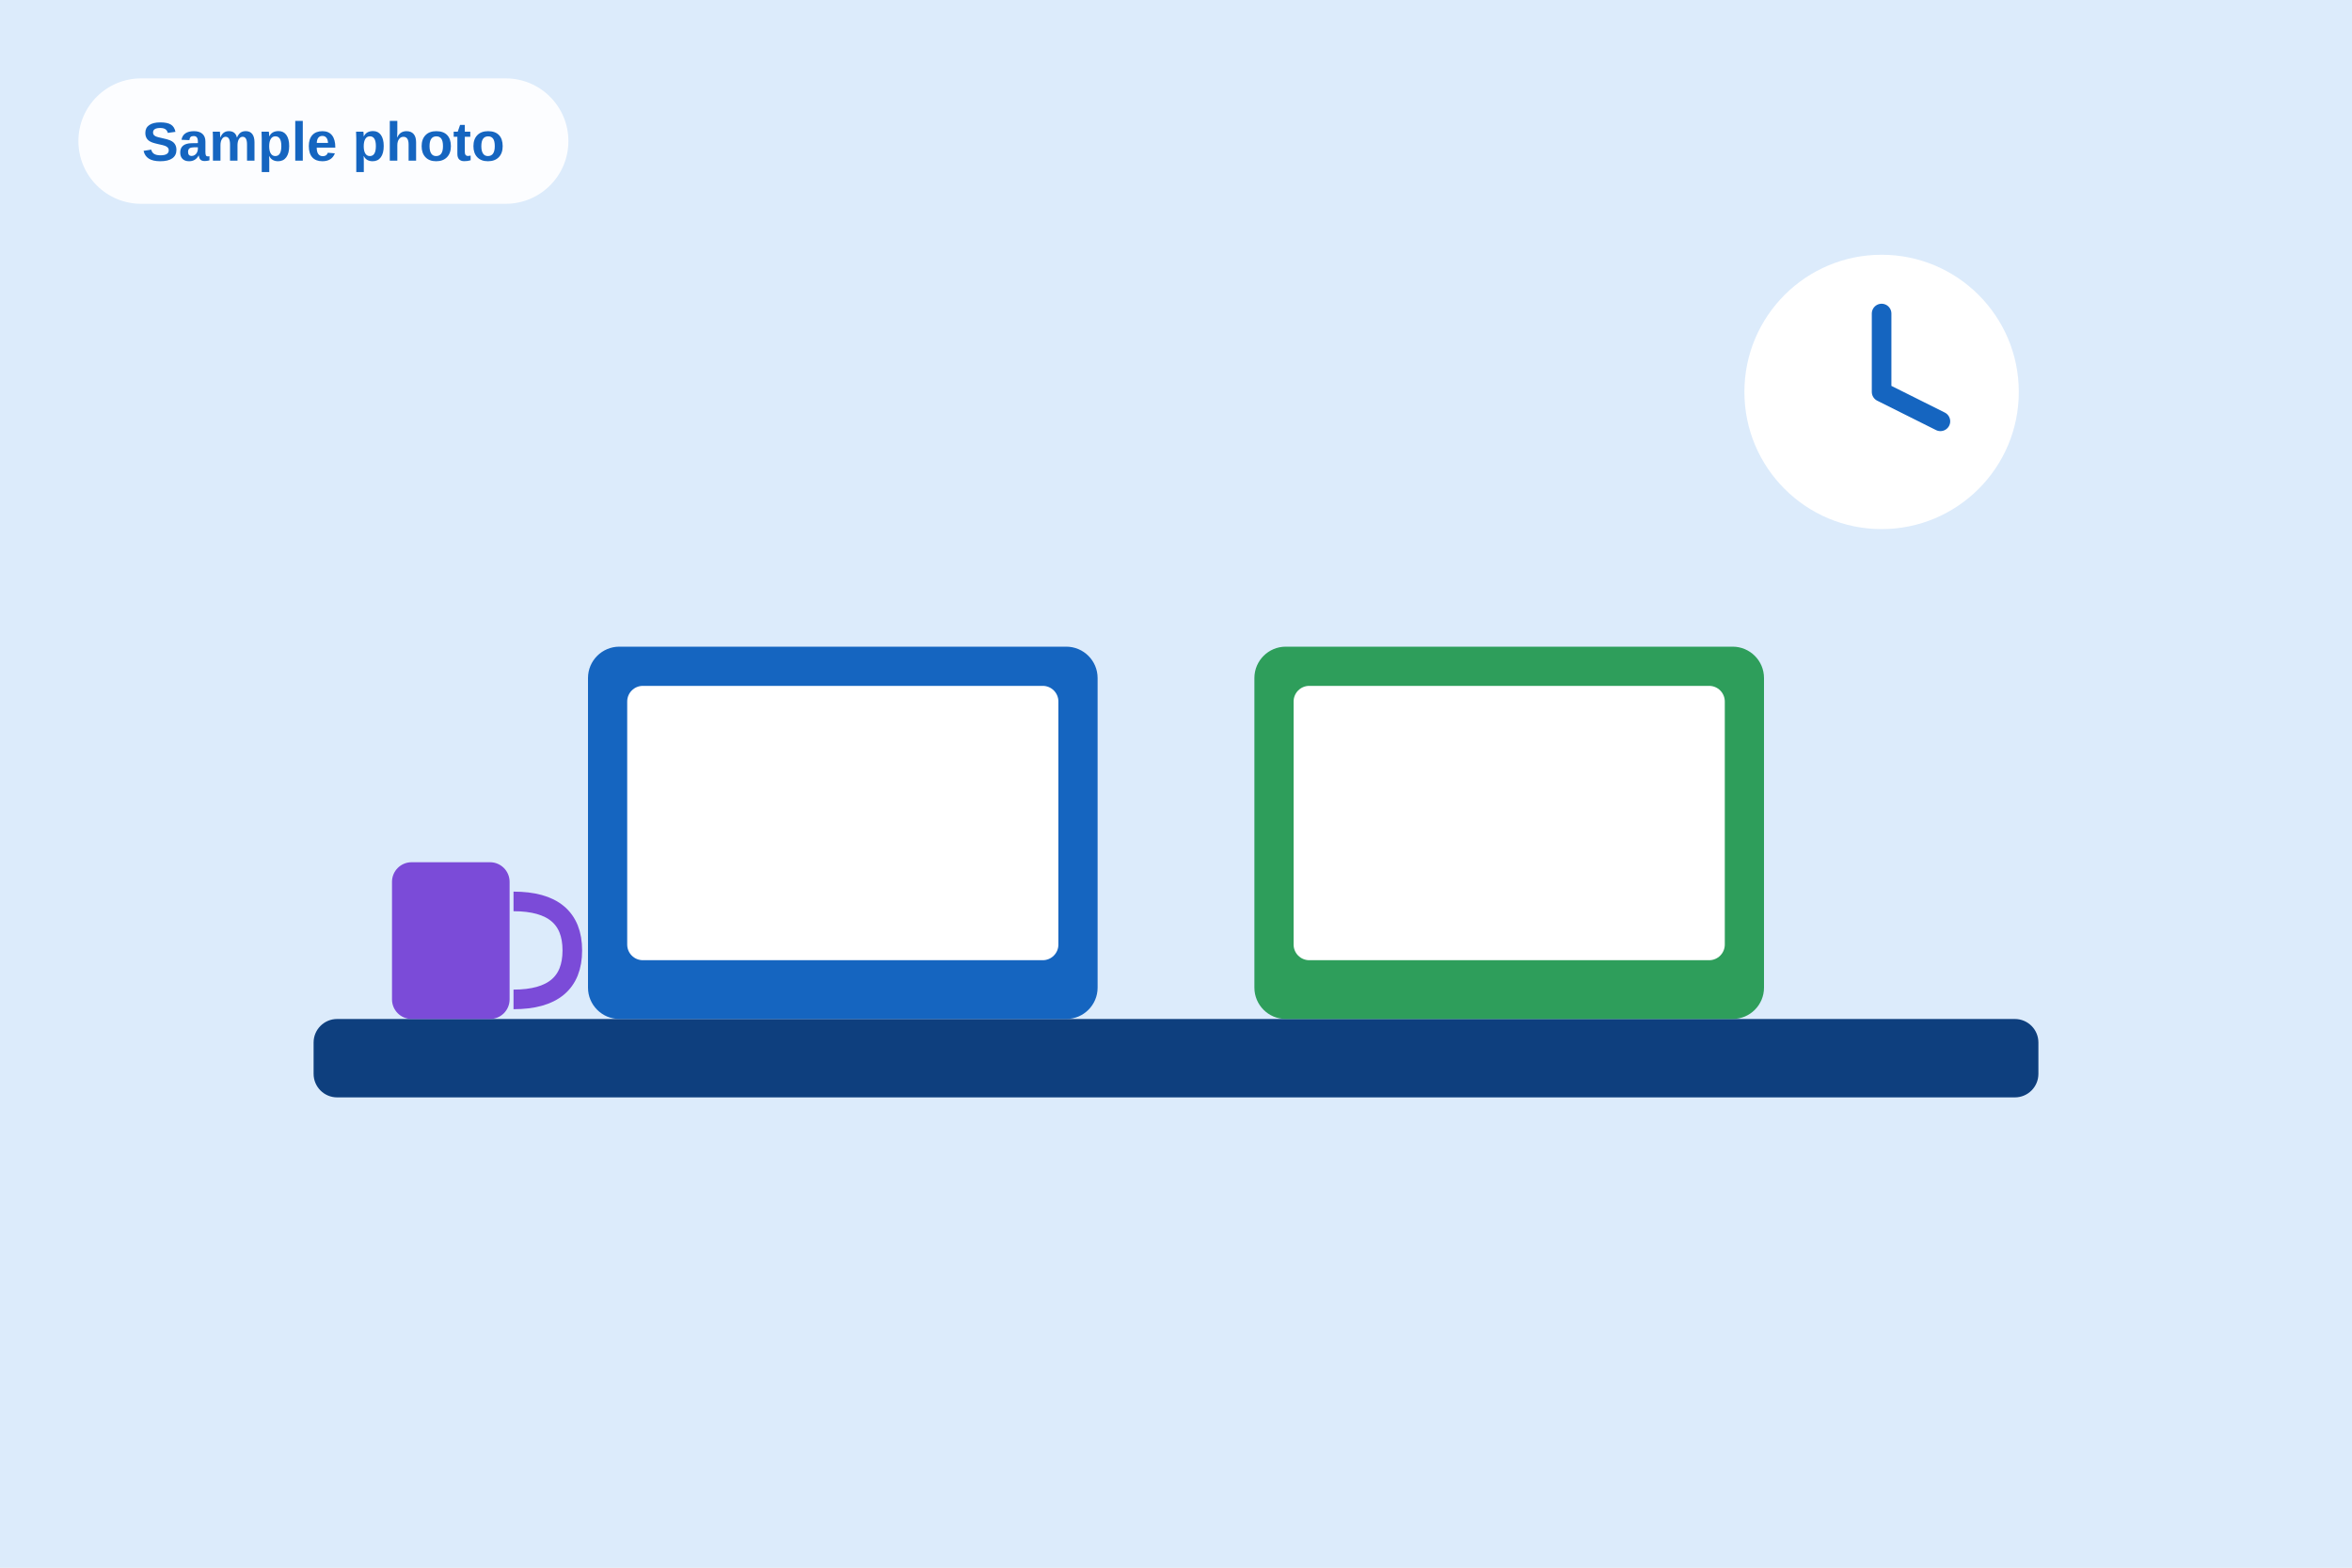
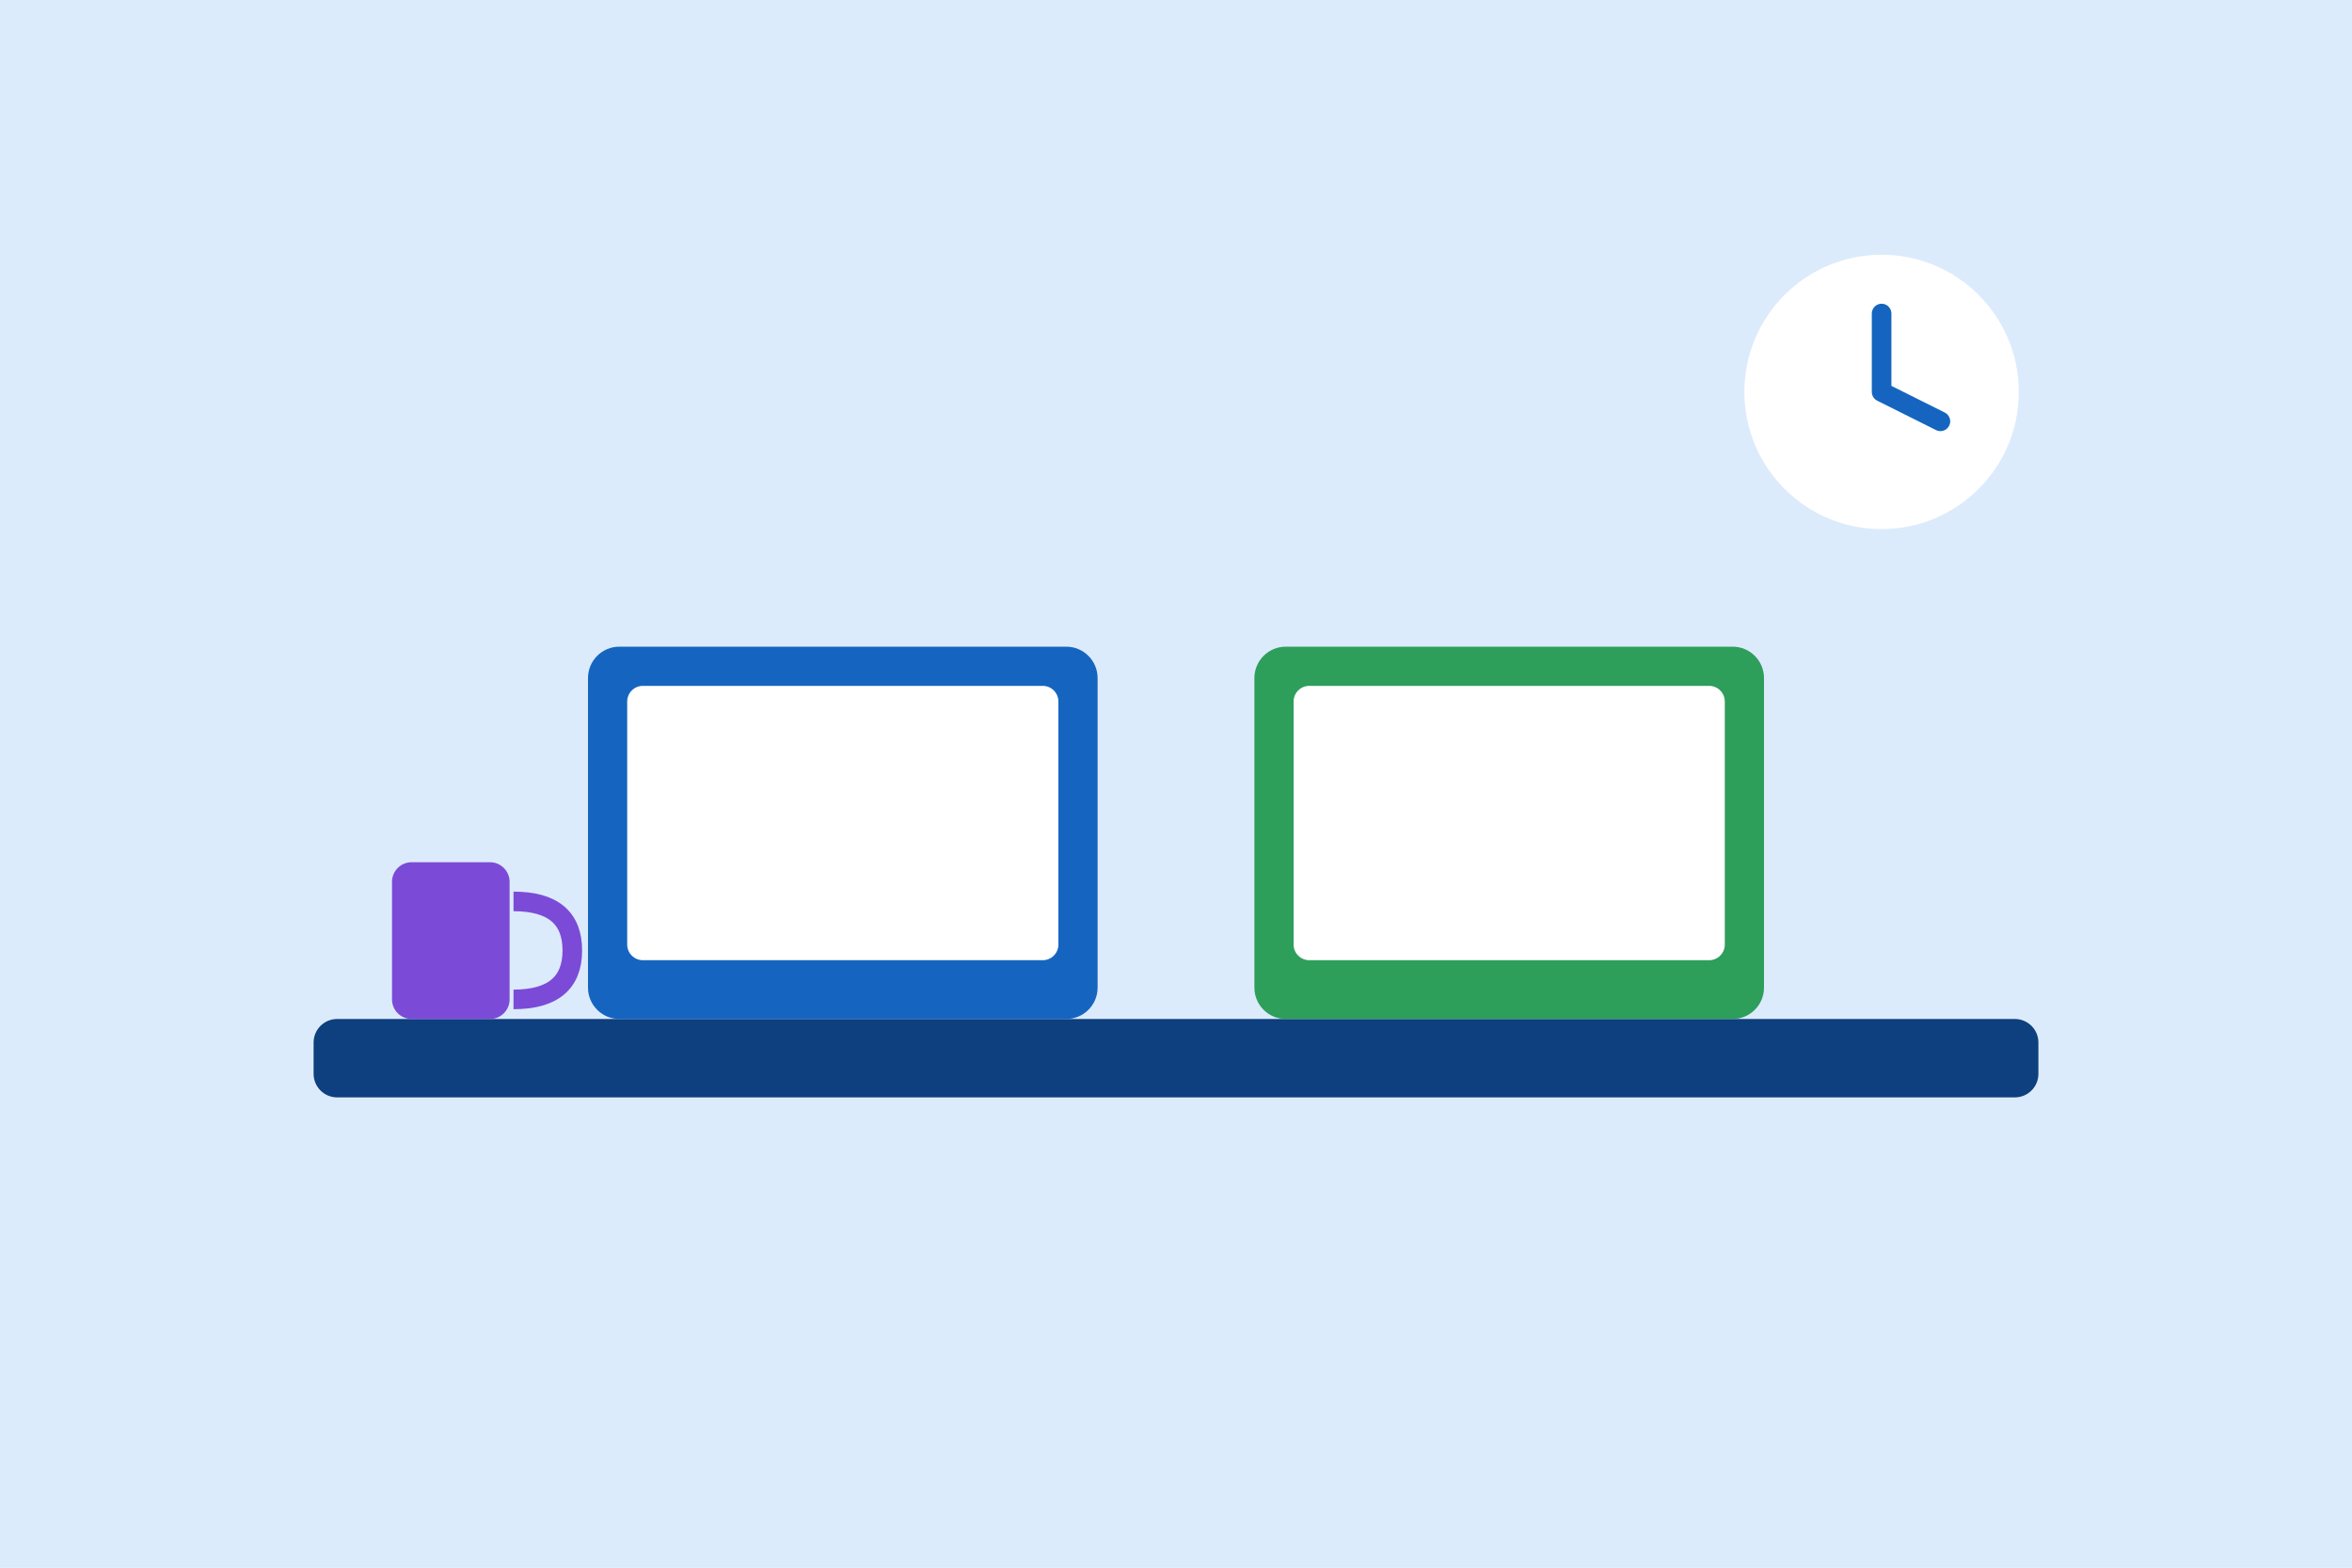
<svg xmlns="http://www.w3.org/2000/svg" viewBox="0 0 1200 800" width="1200" height="800">
  <rect width="1200" height="800" fill="#DCEBFB" />
  <rect x="160" y="520" width="880" height="40" rx="12" fill="#0E3F7E" />
  <rect x="300" y="330" width="260" height="190" rx="16" fill="#1565C0" />
  <rect x="320" y="350" width="220" height="140" rx="8" fill="#fff" />
  <rect x="640" y="330" width="260" height="190" rx="16" fill="#2E9E5B" />
  <rect x="660" y="350" width="220" height="140" rx="8" fill="#fff" />
  <rect x="200" y="440" width="60" height="80" rx="10" fill="#7B4BD8" />
  <path d="M262 460 q30 0 30 25 t-30 25" fill="none" stroke="#7B4BD8" stroke-width="10" />
  <circle cx="960" cy="200" r="70" fill="#fff" />
  <path d="M960 200 V160 M960 200 L990 215" stroke="#1565C0" stroke-width="10" stroke-linecap="round" />
-   <rect x="40" y="40" width="250" height="64" rx="32" fill="#ffffff" opacity="0.92" />
-   <text x="165" y="82" text-anchor="middle" font-family="Arial, sans-serif" font-size="28" font-weight="700" fill="#1565C0">Sample photo</text>
</svg>
